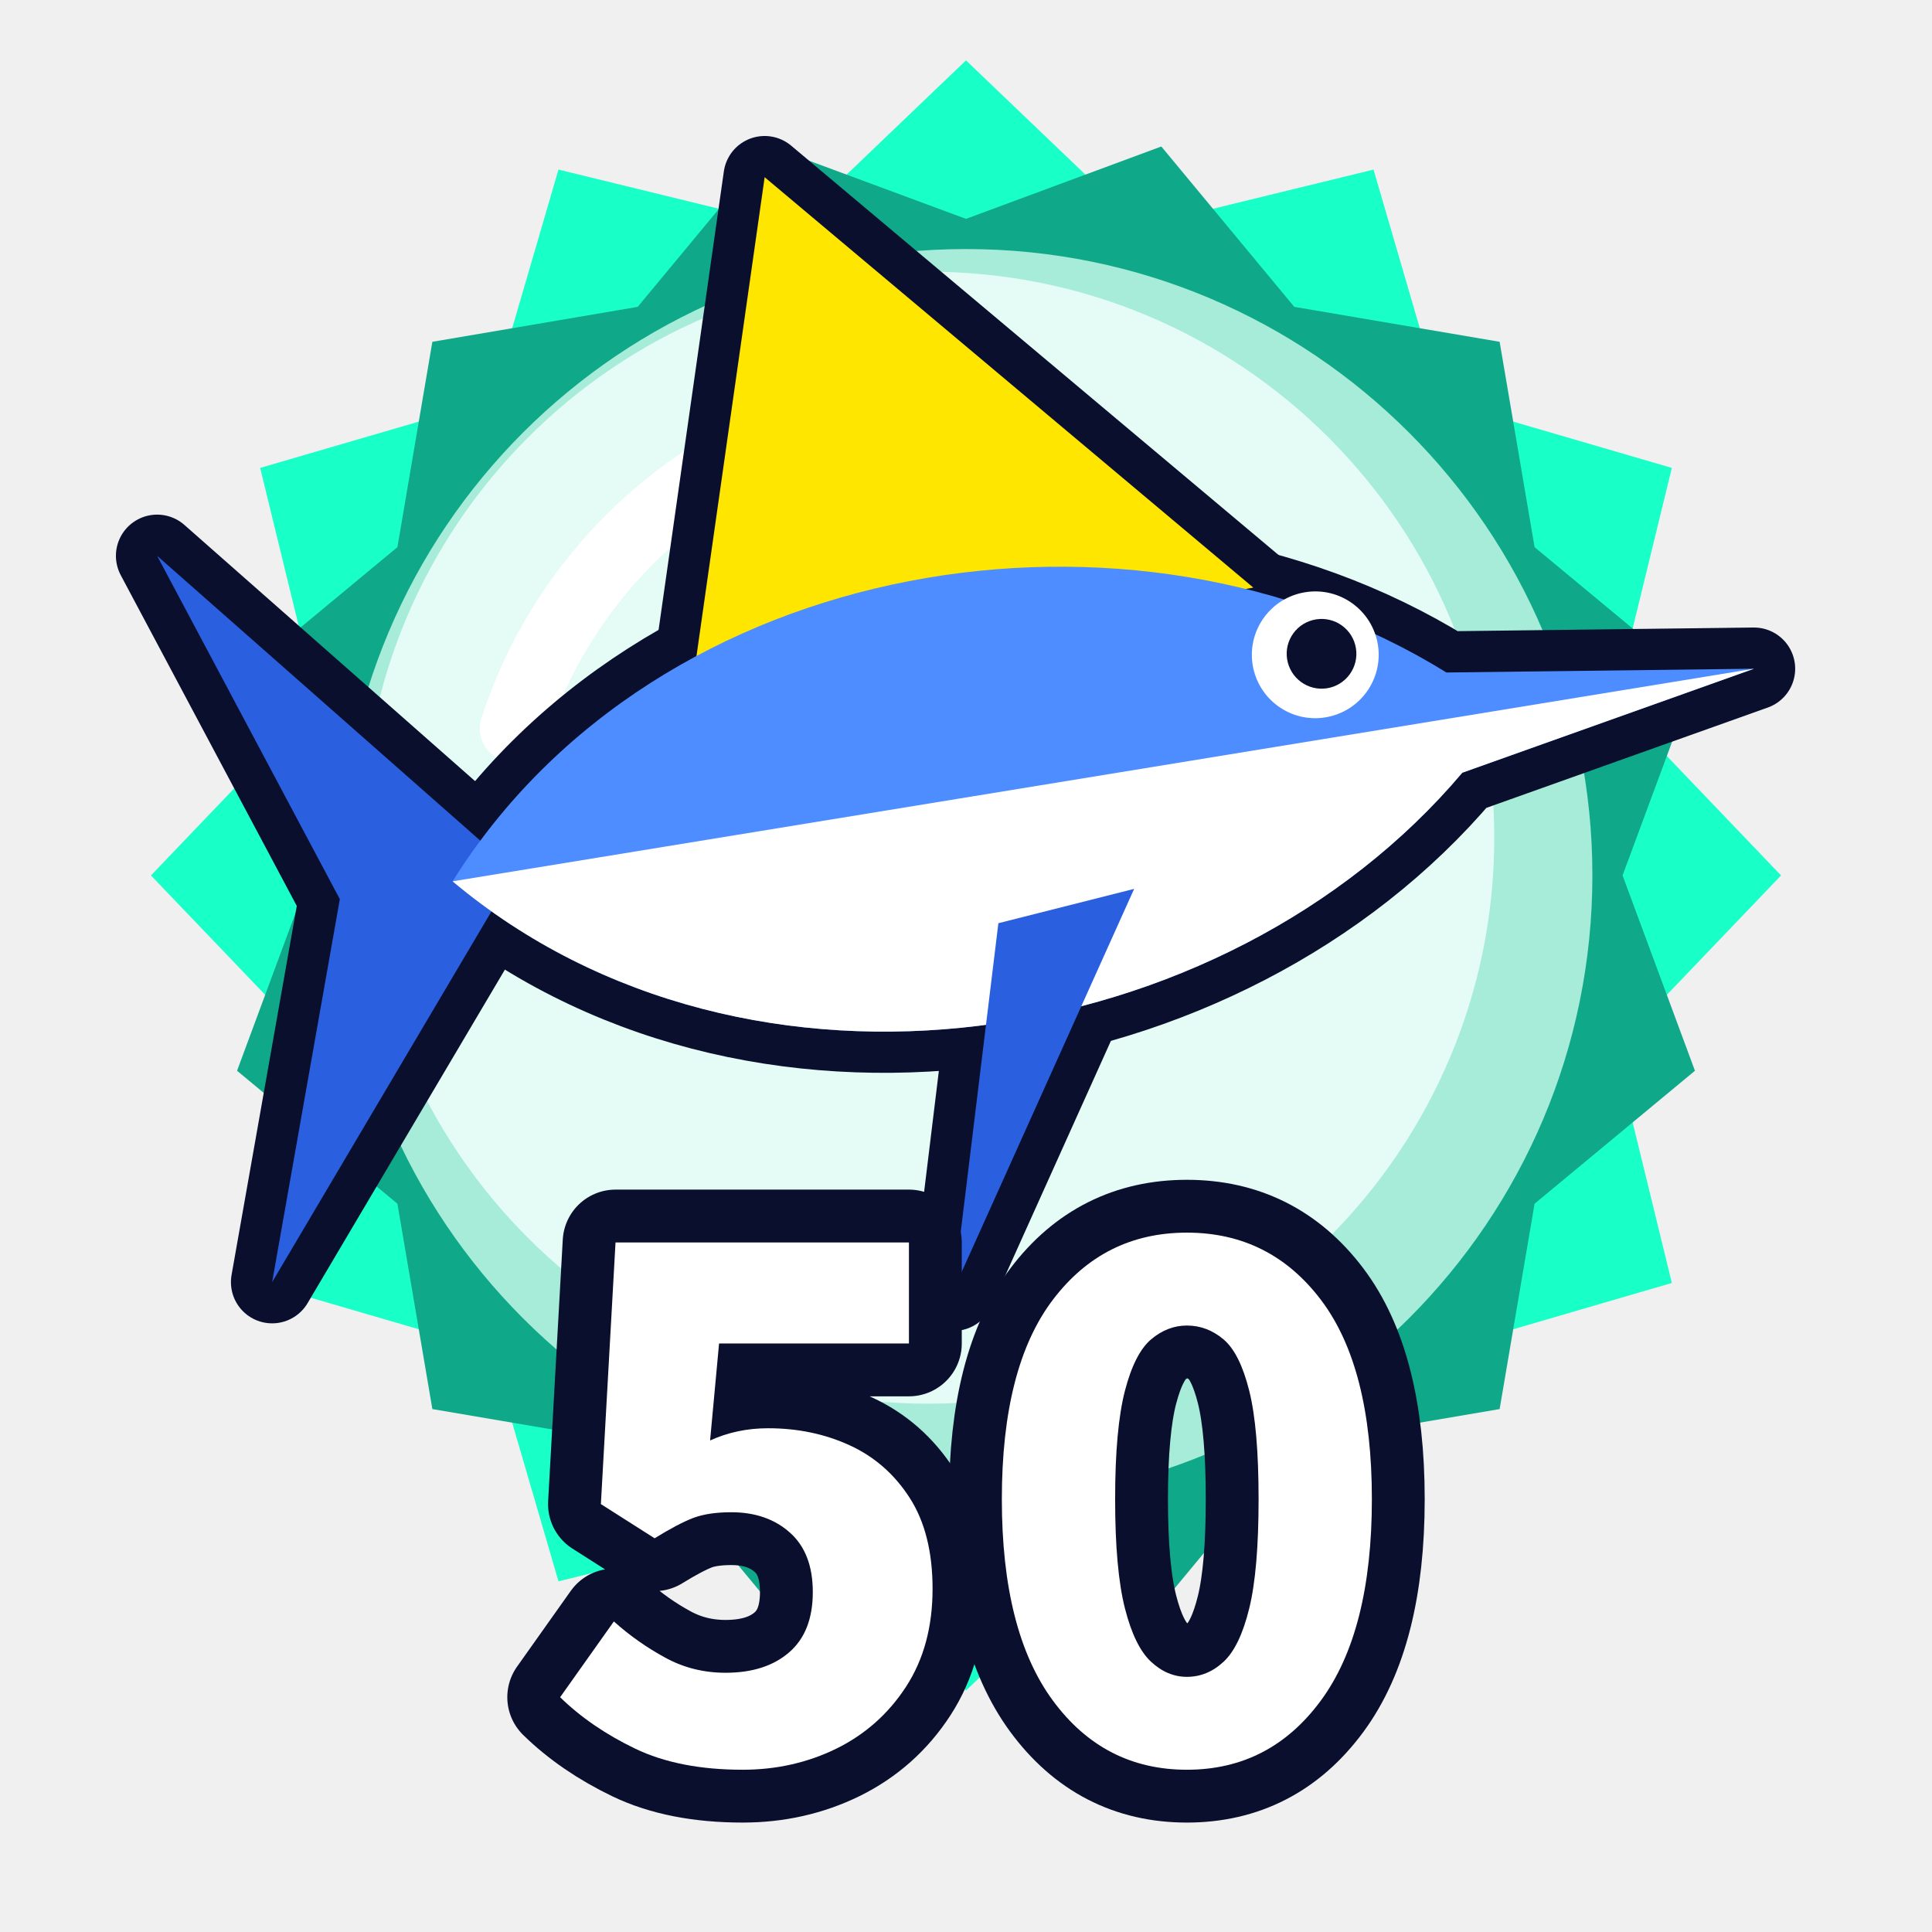
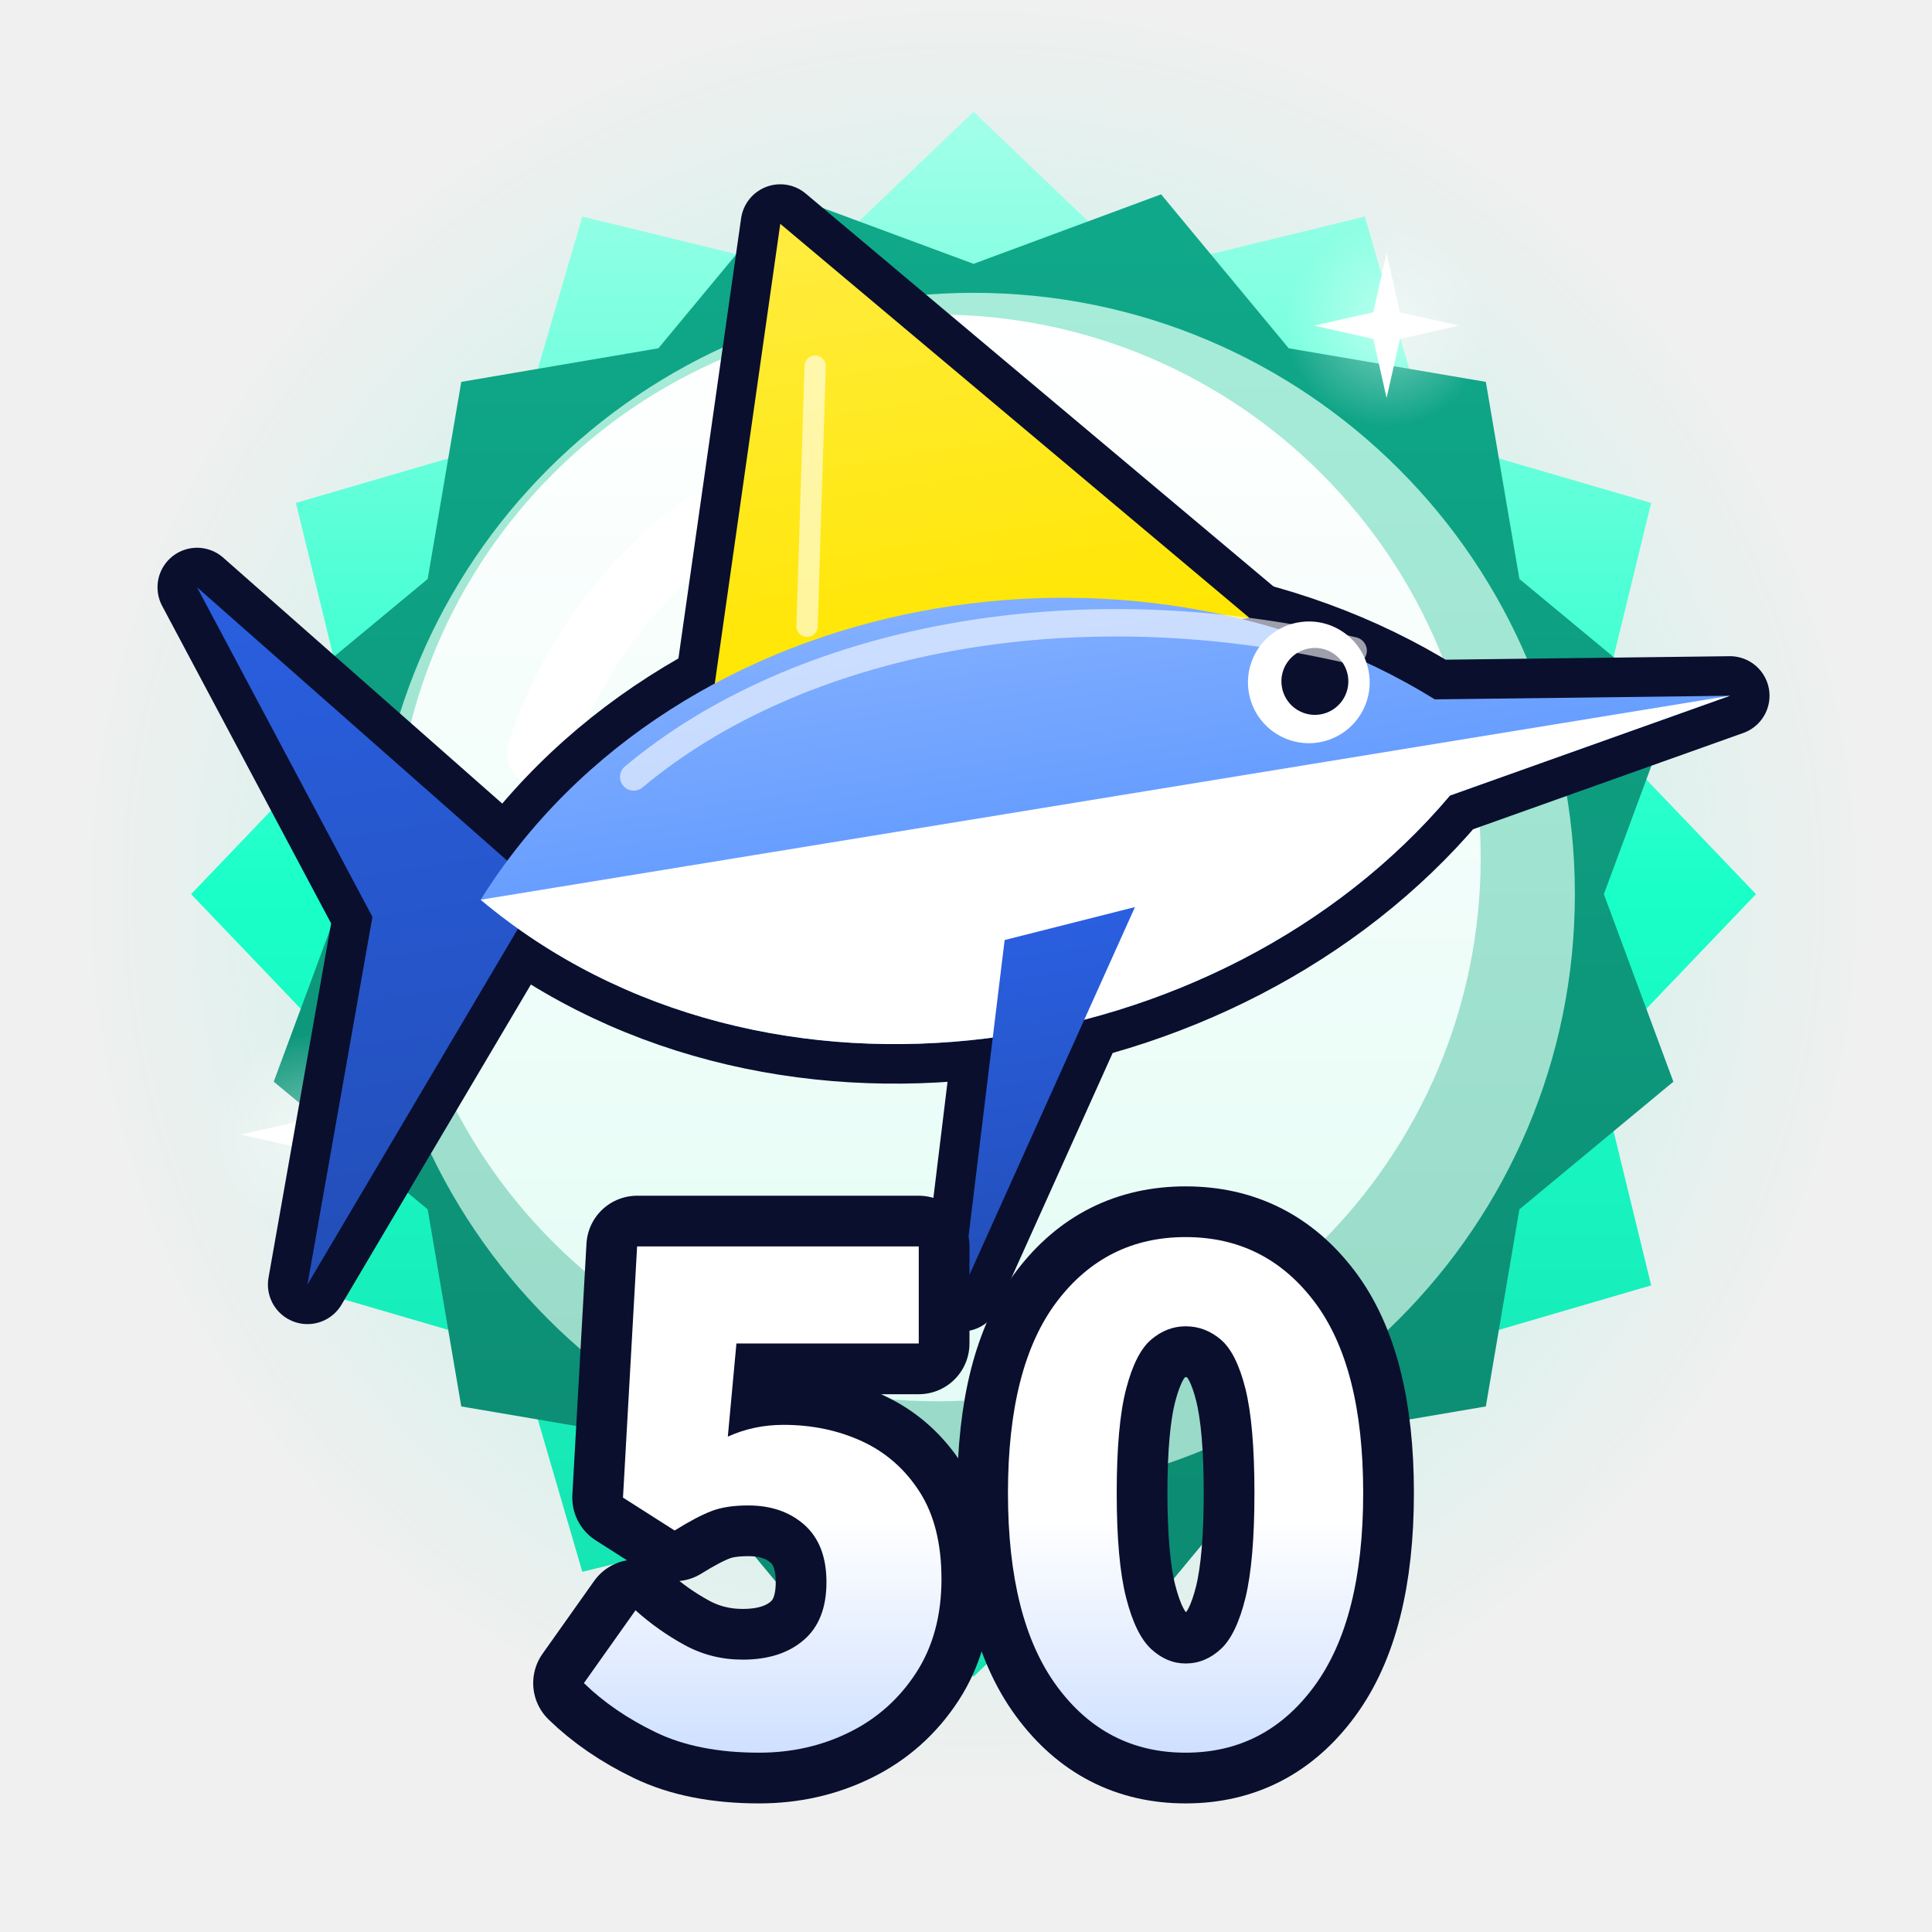
<svg xmlns="http://www.w3.org/2000/svg" width="256" height="256" viewBox="0 0 256 256">
+   <defs>
+     <radialGradient id="radial-gradient-1" cx="129" cy="118.48" r="119.04" gradientUnits="userSpaceOnUse">
+       <stop offset="0" stop-color="#19ffc8" stop-opacity="0.34" />
+       <stop offset="0.55" stop-color="#19ffc8" stop-opacity="0.153" />
+       <stop offset="1" stop-color="#19ffc8" stop-opacity="0" />
+     </radialGradient>
+     <linearGradient id="linear-gradient-1" x1="129" y1="14.8" x2="129" y2="222.16" gradientUnits="userSpaceOnUse">
+       <stop offset="0" stop-color="#a3ffe9" />
+       <stop offset="0.5" stop-color="#19ffc8" />
+       <stop offset="1" stop-color="#16e0b0" />
+     </linearGradient>
+     <linearGradient id="linear-gradient-2" x1="129" y1="25.75" x2="129" y2="211.21" gradientUnits="userSpaceOnUse">
+       <stop offset="0" stop-color="#0fa98a" />
+       <stop offset="1" stop-color="#0c8b71" />
+     </linearGradient>
+     <linearGradient id="linear-gradient-3" x1="129" y1="38.8" x2="129" y2="198.16" gradientUnits="userSpaceOnUse">
+       <stop offset="0" stop-color="#a6ecd8" />
+       <stop offset="1" stop-color="#99d9c7" />
+     </linearGradient>
+     <linearGradient id="linear-gradient-4" x1="124.2" y1="41.68" x2="124.2" y2="185.68" gradientUnits="userSpaceOnUse">
+       <stop offset="0" stop-color="#ffffff" />
+       <stop offset="1" stop-color="#e4fcf5" />
+     </linearGradient>
+     <radialGradient id="radial-gradient-2" cx="183.73" cy="43.14" r="13.44" gradientUnits="userSpaceOnUse">
+       <stop offset="0" stop-color="#ffffff" stop-opacity="0.45" />
+       <stop offset="1" stop-color="#ffffff" stop-opacity="0" />
+     </radialGradient>
+     <radialGradient id="radial-gradient-3" cx="41.5" cy="150.33" r="13.44" gradientUnits="userSpaceOnUse">
+       <stop offset="0" stop-color="#ffffff" stop-opacity="0.45" />
+       <stop offset="1" stop-color="#ffffff" stop-opacity="0" />
+     </radialGradient>
+     <linearGradient id="linear-gradient-5" x1="45.22" y1="74.79" x2="59.86" y2="167.19" gradientUnits="userSpaceOnUse">
+       <stop offset="0" stop-color="#2a5fe0" />
+       <stop offset="1" stop-color="#224eb8" />
+     </linearGradient>
+     <linearGradient id="linear-gradient-6" x1="120.12" y1="27.01" x2="129.95" y2="89.13" gradientUnits="userSpaceOnUse">
+       <stop offset="0" stop-color="#ffec40" />
+       <stop offset="1" stop-color="#ffe600" />
+     </linearGradient>
+     <linearGradient id="linear-gradient-7" x1="142.04" y1="77.77" x2="151.01" y2="134.44" gradientUnits="userSpaceOnUse">
+       <stop offset="0" stop-color="#82afff" />
+       <stop offset="1" stop-color="#4d8dff" />
+     </linearGradient>
+     <linearGradient id="linear-gradient-8" x1="135.25" y1="122.59" x2="142.57" y2="168.78" gradientUnits="userSpaceOnUse">
+       <stop offset="0" stop-color="#2a5fe0" />
+       <stop offset="1" stop-color="#224eb8" />
+     </linearGradient>
+     <linearGradient id="linear-gradient-9" x1="129" y1="163.92" x2="129" y2="232.24" gradientUnits="userSpaceOnUse">
+       <stop offset="0" stop-color="#ffffff" />
+       <stop offset="0.55" stop-color="#ffffff" />
+       <stop offset="1" stop-color="#cfe0ff" />
+     </linearGradient>
+   </defs>
  <g>
-     <polygon points="128,8 151.03,30.03 182,22.47 190.93,53.07 221.53,62 213.97,92.97 236,116 213.97,139.03 221.53,170 190.93,178.93 182,209.53 151.03,201.97 128,224 104.97,201.97 74,209.53 65.07,178.93 34.47,170 42.03,139.03 20,116 42.03,92.97 34.47,62 65.07,53.07 74,22.47 104.97,30.03" fill="#19ffc8" />
-     <polygon points="153.88,19.41 171.5,40.66 198.71,45.29 203.34,72.5 224.59,90.12 215,116 224.59,141.88 203.34,159.5 198.71,186.71 171.5,191.34 153.88,212.59 128,203 102.12,212.59 84.5,191.34 57.29,186.71 52.66,159.5 31.41,141.88 41,116 31.41,90.12 52.66,72.5 57.29,45.29 84.5,40.66 102.12,19.41 128,29" fill="#0fa98a" />
-     <circle cx="128" cy="116" r="83" fill="#a6ecd8" />
-     <circle cx="123" cy="111" r="75" fill="#e4fcf5" />
-     <path d="M68.08 96.53 C73.36 80.28 85.02 66.87 100.38 59.38" fill="none" stroke="#ffffff" stroke-width="9" stroke-linecap="round" stroke-linejoin="round" />
-     <circle cx="114.9" cy="54.38" r="4.5" fill="#ffffff" />
    <g>
+       <circle cx="129" cy="118.48" r="119.04" fill="url(#radial-gradient-1)" />
+       <polygon points="129,14.8 151.11,35.95 180.84,28.69 189.42,58.06 218.79,66.64 211.53,96.37 232.68,118.48 211.53,140.59 218.79,170.32 189.42,178.9 180.84,208.27 151.11,201.01 129,222.16 106.89,201.01 77.16,208.27 68.58,178.9 39.21,170.32 46.47,140.59 25.32,118.48 46.47,96.37 39.21,66.64 68.58,58.06 77.16,28.69 106.89,35.95" fill="url(#linear-gradient-1)" />
+       <polygon points="153.85,25.75 170.76,46.15 196.88,50.6 201.33,76.72 221.73,93.63 212.52,118.48 221.73,143.33 201.33,160.24 196.88,186.36 170.76,190.81 153.85,211.21 129,202 104.15,211.21 87.24,190.81 61.12,186.36 56.67,160.24 36.27,143.33 45.48,118.48 36.27,93.63 56.67,76.72 61.12,50.6 87.24,46.15 104.15,25.75 129,34.96" fill="url(#linear-gradient-2)" />
+       <circle cx="129" cy="118.48" r="79.68" fill="url(#linear-gradient-3)" />
+       <circle cx="124.2" cy="113.68" r="72" fill="url(#linear-gradient-4)" />
+       <path d="M71.48 99.79 C76.55 84.19 87.74 71.32 102.48 64.12" fill="none" stroke="#ffffff" stroke-width="8.64" stroke-linecap="round" stroke-linejoin="round" />
+       <circle cx="116.43" cy="59.32" r="4.32" fill="#ffffff" />
+       <circle cx="183.73" cy="43.14" r="13.44" fill="url(#radial-gradient-2)" />
+       <polygon points="183.73,33.54 185.5,41.38 193.33,43.14 185.5,44.91 183.73,52.74 181.97,44.91 174.13,43.14 181.97,41.38" fill="#ffffff" />
+       <circle cx="41.5" cy="150.33" r="13.44" fill="url(#radial-gradient-3)" />
+       <polygon points="41.5,140.73 43.26,148.56 51.1,150.33 43.26,152.09 41.5,159.93 39.73,152.09 31.9,150.33 39.73,148.56" fill="#ffffff" />
      <g>
-         <polygon points="68.26,115.46 20.82,73.65 45.03,119.14 36.06,169.89" fill="#0a0f2e" stroke="#0a0f2e" stroke-width="10.92" stroke-linecap="round" stroke-linejoin="round" />
-         <polygon points="91.66,91.34 101.32,23.48 166.07,77.86" fill="#0a0f2e" stroke="#0a0f2e" stroke-width="10.92" stroke-linecap="round" stroke-linejoin="round" />
-         <path d="M59.97 116.78 C87.11 73.35 150.16 63.37 191.66 89.11 L232.41 88.61 L193.76 102.39 C162.25 139.7 99.2 149.68 59.97 116.78 Z" fill="#0a0f2e" stroke="#0a0f2e" stroke-width="10.92" stroke-linecap="round" stroke-linejoin="round" />
-         <polygon points="150.28,117.78 126.37,170.89 132.29,122.33" fill="#0a0f2e" stroke="#0a0f2e" stroke-width="10.92" stroke-linecap="round" stroke-linejoin="round" />
-         <polygon points="68.26,115.46 20.82,73.65 45.03,119.14 36.06,169.89" fill="#2a5fe0" />
-         <polygon points="91.66,91.34 101.32,23.48 166.07,77.86" fill="#ffe600" />
-         <path d="M59.97 116.78 C87.11 73.35 150.16 63.37 191.66 89.11 L232.41 88.61 L193.76 102.39 C162.25 139.7 99.2 149.68 59.97 116.78 Z" fill="#4d8dff" />
-         <path d="M59.97 116.78 L232.41 88.61 L193.76 102.39 C162.25 139.7 99.2 149.68 59.97 116.78 Z" fill="#ffffff" />
-         <polygon points="150.28,117.78 126.37,170.89 132.29,122.33" fill="#2a5fe0" />
-         <path d="M165.98 88.08 C165.26 83.5 168.38 79.19 172.97 78.47 C177.55 77.74 181.85 80.87 182.58 85.45 C183.3 90.03 180.18 94.33 175.59 95.06 C171.01 95.79 166.71 92.66 165.98 88.08 Z" fill="#ffffff" />
-         <path d="M170.55 87.35 C170.15 84.83 171.87 82.47 174.39 82.07 C176.91 81.67 179.27 83.39 179.67 85.91 C180.07 88.43 178.35 90.8 175.83 91.2 C173.31 91.59 170.95 89.87 170.55 87.35 Z" fill="#0a0f2e" />
+         <g>
+           <polygon points="71.65,117.96 26.11,77.82 49.35,121.49 40.74,170.21" fill="#0a0f2e" stroke="#0a0f2e" stroke-width="10.48" stroke-linecap="round" stroke-linejoin="round" />
+           <polygon points="94.11,94.81 103.39,29.66 165.54,81.86" fill="#0a0f2e" stroke="#0a0f2e" stroke-width="10.48" stroke-linecap="round" stroke-linejoin="round" />
+           <path d="M63.69 119.22 C89.75 77.54 150.28 67.95 190.12 92.67 L229.23 92.19 L192.13 105.41 C161.88 141.23 101.35 150.82 63.69 119.22 Z" fill="#0a0f2e" stroke="#0a0f2e" stroke-width="10.48" stroke-linecap="round" stroke-linejoin="round" />
+           <polygon points="150.39,120.19 127.44,171.18 133.12,124.56" fill="#0a0f2e" stroke="#0a0f2e" stroke-width="10.48" stroke-linecap="round" stroke-linejoin="round" />
+           <polygon points="71.65,117.96 26.11,77.82 49.35,121.49 40.74,170.21" fill="url(#linear-gradient-5)" />
+           <polygon points="94.11,94.81 103.39,29.66 165.54,81.86" fill="url(#linear-gradient-6)" />
+           <path d="M63.69 119.22 C89.75 77.54 150.28 67.95 190.12 92.67 L229.23 92.19 L192.13 105.41 C161.88 141.23 101.35 150.82 63.69 119.22 Z" fill="url(#linear-gradient-7)" />
+           <path d="M63.69 119.22 L229.23 92.19 L192.13 105.41 C161.88 141.23 101.35 150.82 63.69 119.22 Z" fill="#ffffff" />
+           <polygon points="150.39,120.19 127.44,171.18 133.12,124.56" fill="url(#linear-gradient-8)" />
+           <path d="M165.46 91.67 C164.77 87.28 167.77 83.14 172.17 82.45 C176.57 81.75 180.7 84.75 181.39 89.15 C182.09 93.55 179.09 97.68 174.69 98.38 C170.29 99.07 166.16 96.07 165.46 91.67 Z" fill="#ffffff" />
+           <path d="M169.85 90.98 C169.46 88.56 171.11 86.29 173.53 85.91 C175.95 85.52 178.22 87.17 178.61 89.59 C178.99 92.01 177.34 94.28 174.92 94.67 C172.5 95.05 170.23 93.4 169.85 90.98 Z" fill="#0a0f2e" />
+         </g>
+         <g>
+           <path d="M83.97 102.95 C105.6 84.83 141.98 77.43 179.3 86.22" fill="none" stroke="#ffffff" stroke-width="3.63" stroke-linecap="round" stroke-linejoin="round" opacity="0.6" />
+           <line x1="106.94" y1="82.98" x2="108.01" y2="48.52" fill="none" stroke="#ffffff" stroke-width="2.82" stroke-linecap="round" stroke-linejoin="round" opacity="0.6" />
+         </g>
      </g>
-     </g>
-     <g>
-       <path d="M98.41 234.5 C92.79 234.5 88.04 233.57 84.15 231.7 C80.26 229.82 76.95 227.56 74.22 224.89 L81.34 214.85 C83.43 216.72 85.7 218.32 88.15 219.65 C90.6 220.99 93.26 221.65 96.14 221.65 C99.67 221.65 102.48 220.75 104.56 218.95 C106.65 217.15 107.7 214.49 107.7 210.96 C107.7 207.5 106.69 204.88 104.67 203.08 C102.66 201.28 100.06 200.38 96.9 200.38 C94.88 200.38 93.21 200.63 91.87 201.13 C90.54 201.64 88.83 202.54 86.74 203.83 L79.62 199.3 L81.56 164.63 L120.44 164.63 L120.44 178.02 L95.28 178.02 L94.09 190.87 C96.46 189.79 99.02 189.25 101.76 189.25 C105.72 189.25 109.33 190.01 112.61 191.52 C115.89 193.03 118.53 195.35 120.55 198.49 C122.56 201.62 123.57 205.63 123.57 210.53 C123.57 215.57 122.4 219.89 120.06 223.49 C117.72 227.09 114.64 229.82 110.83 231.7 C107.01 233.57 102.87 234.5 98.41 234.5 Z" fill="#0a0f2e" stroke="#0a0f2e" stroke-width="14" stroke-linecap="round" stroke-linejoin="round" />
-       <path d="M157.27 234.5 C149.92 234.5 144 231.44 139.5 225.32 C135 219.2 132.75 210.31 132.75 198.65 C132.75 186.98 135 178.18 139.5 172.24 C144 166.3 149.92 163.33 157.27 163.33 C164.61 163.33 170.53 166.3 175.03 172.24 C179.53 178.18 181.78 186.98 181.78 198.65 C181.78 210.31 179.53 219.2 175.03 225.32 C170.53 231.44 164.61 234.5 157.27 234.5 Z M157.27 222.19 C159.07 222.19 160.69 221.53 162.13 220.19 C163.57 218.86 164.7 216.5 165.53 213.12 C166.36 209.74 166.77 204.91 166.77 198.65 C166.77 192.38 166.36 187.6 165.53 184.28 C164.7 180.97 163.57 178.7 162.13 177.48 C160.69 176.26 159.07 175.64 157.27 175.64 C155.54 175.64 153.96 176.26 152.52 177.48 C151.08 178.7 149.92 180.97 149.06 184.28 C148.2 187.6 147.76 192.38 147.76 198.65 C147.76 204.91 148.2 209.74 149.06 213.12 C149.92 216.5 151.08 218.86 152.52 220.19 C153.96 221.53 155.54 222.19 157.27 222.19 Z" fill="#0a0f2e" stroke="#0a0f2e" stroke-width="14" stroke-linecap="round" stroke-linejoin="round" />
-     </g>
-     <g>
-       <path d="M98.41 234.5 C92.79 234.5 88.04 233.57 84.15 231.7 C80.26 229.82 76.95 227.56 74.22 224.89 L81.34 214.85 C83.43 216.72 85.7 218.32 88.15 219.65 C90.6 220.99 93.26 221.65 96.14 221.65 C99.67 221.65 102.48 220.75 104.56 218.95 C106.65 217.15 107.7 214.49 107.7 210.96 C107.7 207.5 106.69 204.88 104.67 203.08 C102.66 201.28 100.06 200.38 96.9 200.38 C94.88 200.38 93.21 200.63 91.87 201.13 C90.54 201.64 88.83 202.54 86.74 203.83 L79.62 199.3 L81.56 164.63 L120.44 164.63 L120.44 178.02 L95.28 178.02 L94.09 190.87 C96.46 189.79 99.02 189.25 101.76 189.25 C105.72 189.25 109.33 190.01 112.61 191.52 C115.89 193.03 118.53 195.35 120.55 198.49 C122.56 201.62 123.57 205.63 123.57 210.53 C123.57 215.57 122.4 219.89 120.06 223.49 C117.72 227.09 114.64 229.82 110.83 231.7 C107.01 233.57 102.87 234.5 98.41 234.5 Z" fill="#ffffff" />
-       <path d="M157.27 234.5 C149.92 234.5 144 231.44 139.5 225.32 C135 219.2 132.75 210.31 132.75 198.65 C132.75 186.98 135 178.18 139.5 172.24 C144 166.3 149.92 163.33 157.27 163.33 C164.61 163.33 170.53 166.3 175.03 172.24 C179.53 178.18 181.78 186.98 181.78 198.65 C181.78 210.31 179.53 219.2 175.03 225.32 C170.53 231.44 164.61 234.5 157.27 234.5 Z M157.27 222.19 C159.07 222.19 160.69 221.53 162.13 220.19 C163.57 218.86 164.7 216.5 165.53 213.12 C166.36 209.74 166.77 204.91 166.77 198.65 C166.77 192.38 166.36 187.6 165.53 184.28 C164.7 180.97 163.57 178.7 162.13 177.48 C160.69 176.26 159.07 175.64 157.27 175.64 C155.54 175.64 153.96 176.26 152.52 177.48 C151.08 178.7 149.92 180.97 149.06 184.28 C148.2 187.6 147.76 192.38 147.76 198.65 C147.76 204.91 148.2 209.74 149.06 213.12 C149.92 216.5 151.08 218.86 152.52 220.19 C153.96 221.53 155.54 222.19 157.27 222.19 Z" fill="#ffffff" />
+       <g>
+         <path d="M100.59 232.24 C95.2 232.24 90.64 231.35 86.91 229.55 C83.17 227.75 79.99 225.57 77.37 223.02 L84.21 213.37 C86.21 215.17 88.39 216.71 90.74 217.99 C93.09 219.27 95.65 219.91 98.41 219.91 C101.8 219.91 104.5 219.04 106.5 217.31 C108.51 215.59 109.51 213.03 109.51 209.64 C109.51 206.32 108.54 203.8 106.61 202.07 C104.67 200.34 102.18 199.48 99.14 199.48 C97.2 199.48 95.6 199.72 94.32 200.21 C93.04 200.69 91.4 201.55 89.39 202.8 L82.55 198.44 L84.42 165.16 L121.74 165.16 L121.74 178.02 L97.58 178.02 L96.44 190.36 C98.73 189.32 101.18 188.8 103.81 188.8 C107.61 188.8 111.08 189.53 114.23 190.98 C117.37 192.43 119.91 194.66 121.85 197.67 C123.78 200.67 124.75 204.53 124.75 209.23 C124.75 214.07 123.63 218.21 121.38 221.67 C119.13 225.12 116.18 227.75 112.51 229.55 C108.85 231.35 104.88 232.24 100.59 232.24 Z" fill="#0a0f2e" stroke="#0a0f2e" stroke-width="13.44" stroke-linecap="round" stroke-linejoin="round" />
+         <path d="M157.1 232.24 C150.05 232.24 144.36 229.31 140.04 223.43 C135.72 217.56 133.56 209.02 133.56 197.82 C133.56 186.62 135.72 178.17 140.04 172.47 C144.36 166.77 150.05 163.92 157.1 163.92 C164.15 163.92 169.83 166.77 174.15 172.47 C178.47 178.17 180.63 186.62 180.63 197.82 C180.63 209.02 178.47 217.56 174.15 223.43 C169.83 229.31 164.15 232.24 157.1 232.24 Z M157.1 220.42 C158.83 220.42 160.38 219.78 161.76 218.51 C163.15 217.23 164.23 214.96 165.03 211.72 C165.82 208.47 166.22 203.84 166.22 197.82 C166.22 191.81 165.82 187.21 165.03 184.03 C164.23 180.85 163.15 178.68 161.76 177.5 C160.38 176.33 158.83 175.74 157.1 175.74 C155.44 175.74 153.92 176.33 152.54 177.5 C151.15 178.68 150.05 180.85 149.22 184.03 C148.39 187.21 147.97 191.81 147.97 197.82 C147.97 203.84 148.39 208.47 149.22 211.72 C150.05 214.96 151.15 217.23 152.54 218.51 C153.92 219.78 155.44 220.42 157.1 220.42 Z" fill="#0a0f2e" stroke="#0a0f2e" stroke-width="13.44" stroke-linecap="round" stroke-linejoin="round" />
+       </g>
+       <g>
+         <path d="M100.59 232.24 C95.2 232.24 90.64 231.35 86.91 229.55 C83.17 227.75 79.99 225.57 77.37 223.02 L84.21 213.37 C86.21 215.17 88.39 216.71 90.74 217.99 C93.09 219.27 95.65 219.91 98.41 219.91 C101.8 219.91 104.5 219.04 106.5 217.31 C108.51 215.59 109.51 213.03 109.51 209.64 C109.51 206.32 108.54 203.8 106.61 202.07 C104.67 200.34 102.18 199.48 99.14 199.48 C97.2 199.48 95.6 199.72 94.32 200.21 C93.04 200.69 91.4 201.55 89.39 202.8 L82.55 198.44 L84.42 165.16 L121.74 165.16 L121.74 178.02 L97.58 178.02 L96.44 190.36 C98.73 189.32 101.18 188.8 103.81 188.8 C107.61 188.8 111.08 189.53 114.23 190.98 C117.37 192.43 119.91 194.66 121.85 197.67 C123.78 200.67 124.75 204.53 124.75 209.23 C124.75 214.07 123.63 218.21 121.38 221.67 C119.13 225.12 116.18 227.75 112.51 229.55 C108.85 231.35 104.88 232.24 100.59 232.24 Z" fill="url(#linear-gradient-9)" />
+         <path d="M157.1 232.24 C150.05 232.24 144.36 229.31 140.04 223.43 C135.72 217.56 133.56 209.02 133.56 197.82 C133.56 186.62 135.72 178.17 140.04 172.47 C144.36 166.77 150.05 163.92 157.1 163.92 C164.15 163.92 169.83 166.77 174.15 172.47 C178.47 178.17 180.63 186.62 180.63 197.82 C180.63 209.02 178.47 217.56 174.15 223.43 C169.83 229.31 164.15 232.24 157.1 232.24 Z M157.1 220.42 C158.83 220.42 160.38 219.78 161.76 218.51 C163.15 217.23 164.23 214.96 165.03 211.72 C165.82 208.47 166.22 203.84 166.22 197.82 C166.22 191.81 165.82 187.21 165.03 184.03 C164.23 180.85 163.15 178.68 161.76 177.5 C160.38 176.33 158.83 175.74 157.1 175.74 C155.44 175.74 153.92 176.33 152.54 177.5 C151.15 178.68 150.05 180.85 149.22 184.03 C148.39 187.21 147.97 191.81 147.97 197.82 C147.97 203.84 148.39 208.47 149.22 211.72 C150.05 214.96 151.15 217.23 152.54 218.51 C153.92 219.78 155.44 220.42 157.1 220.42 Z" fill="url(#linear-gradient-9)" />
+       </g>
    </g>
  </g>
</svg>
